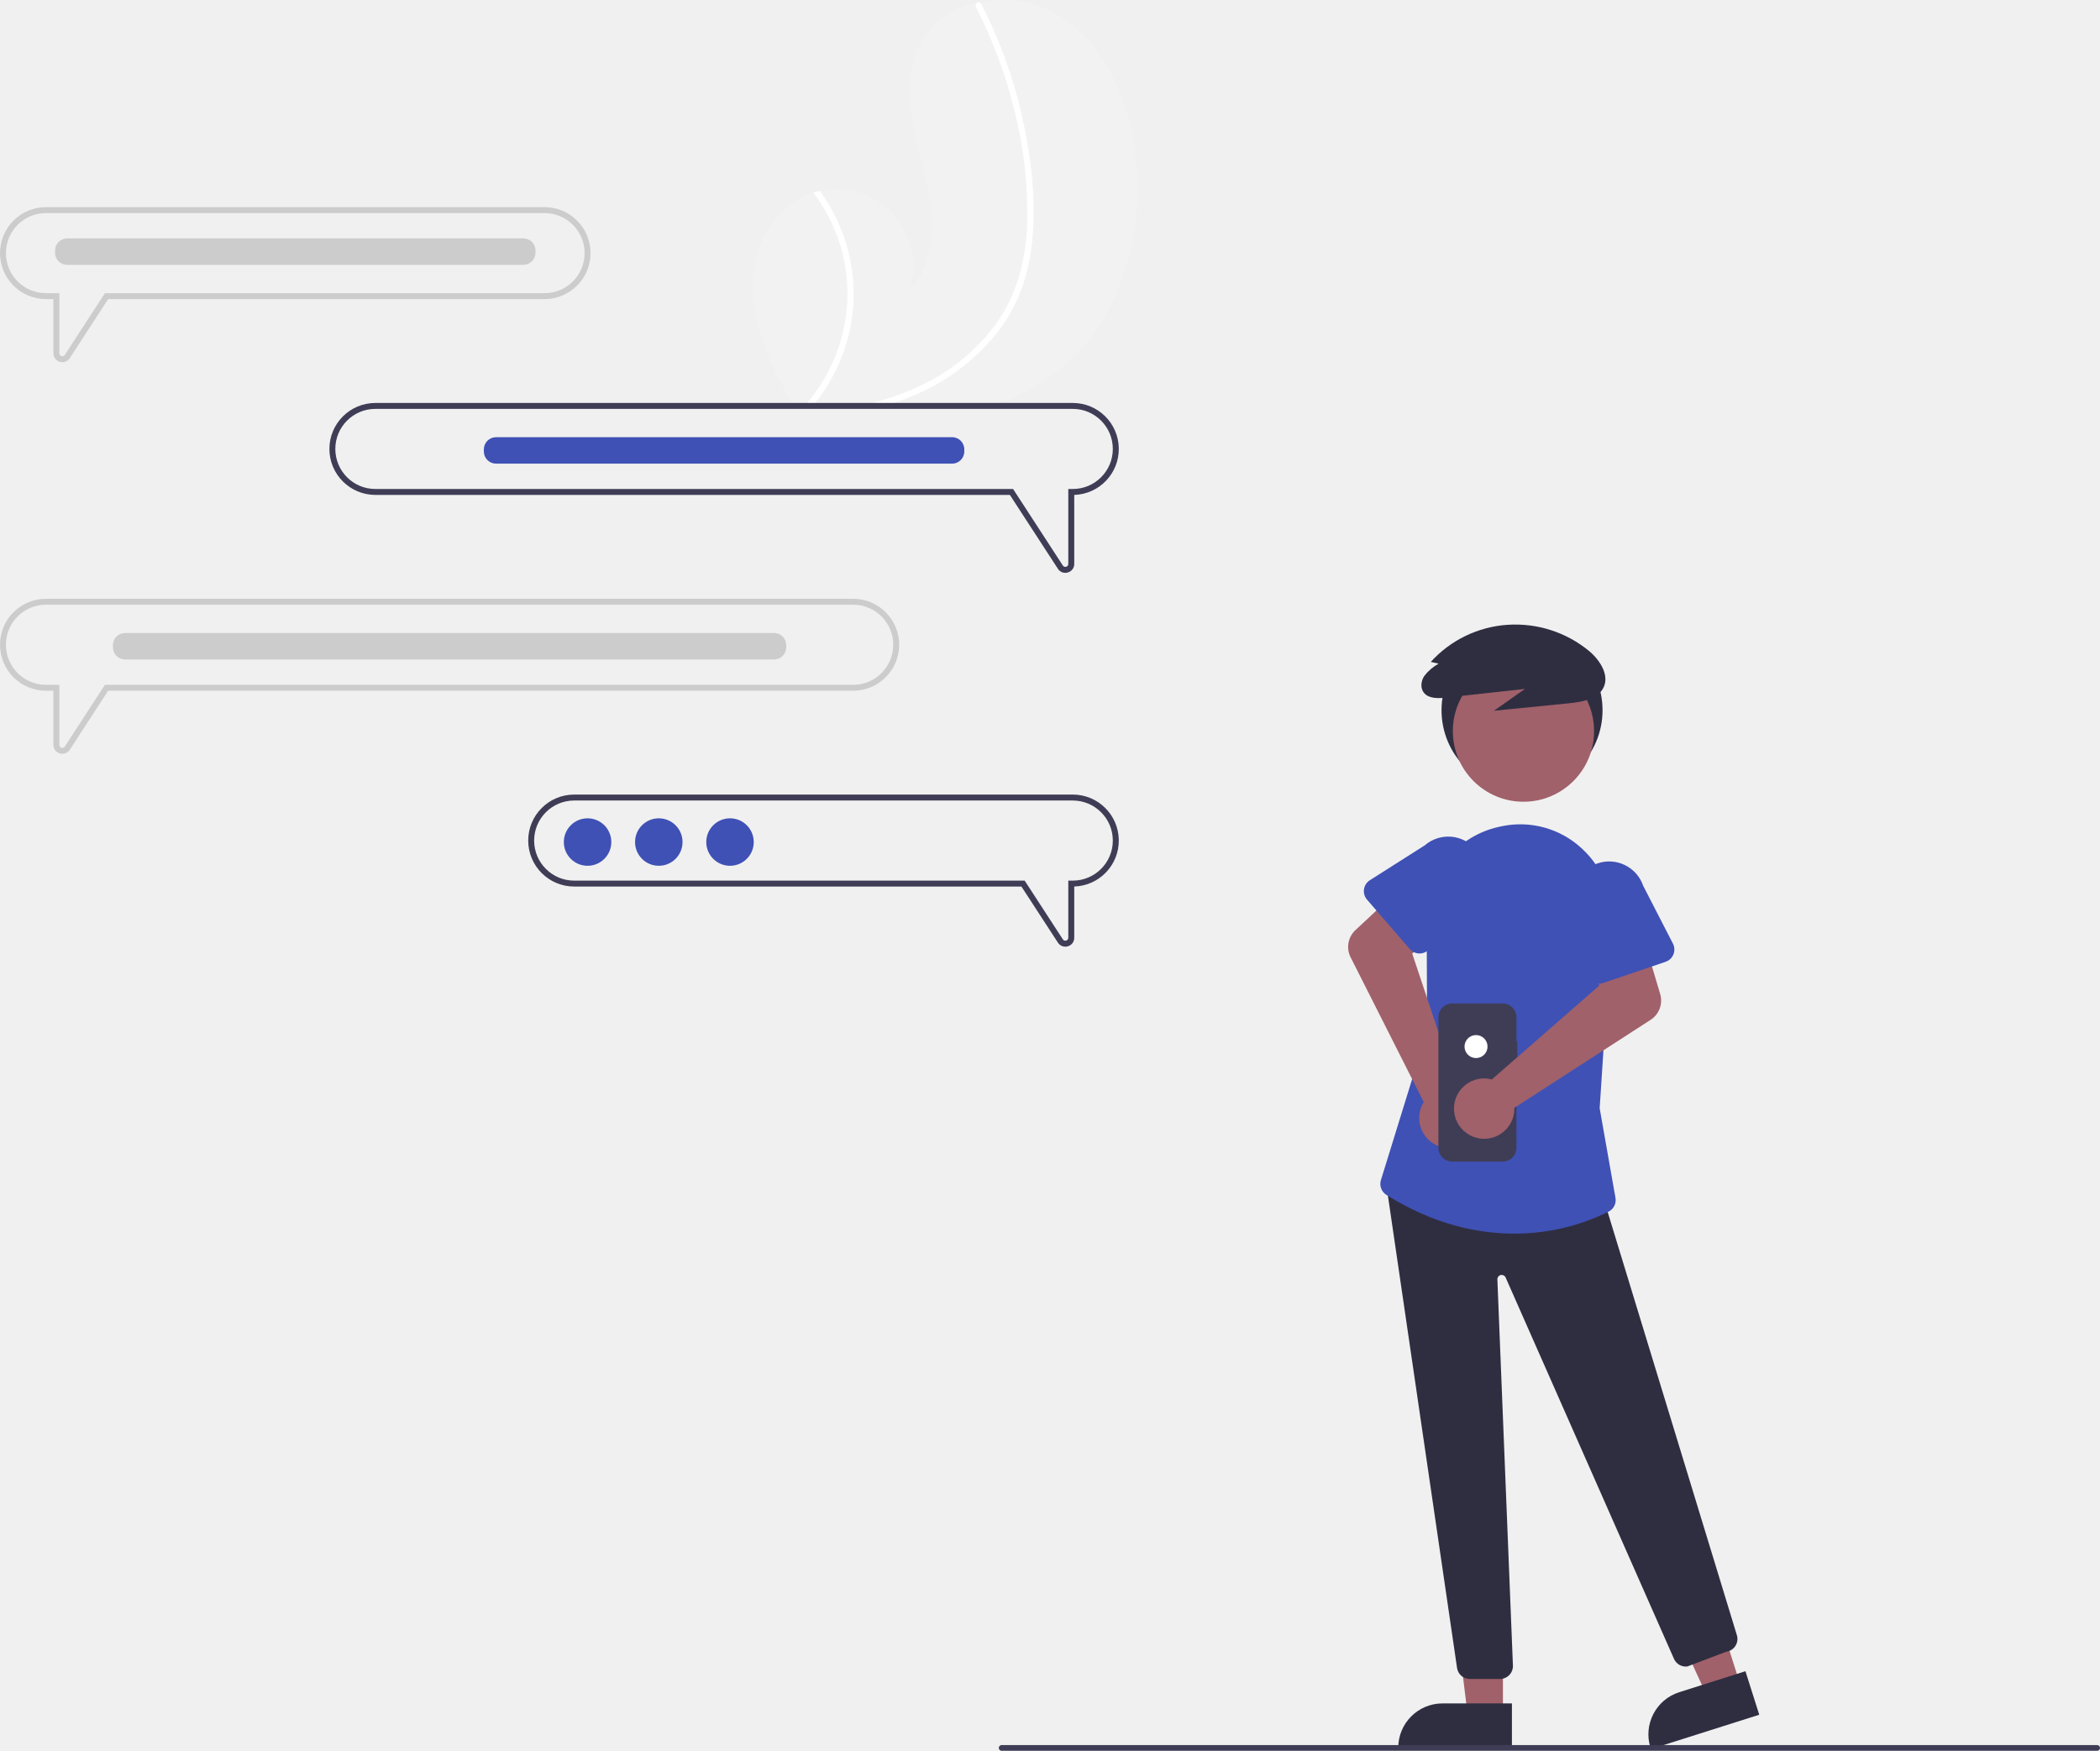
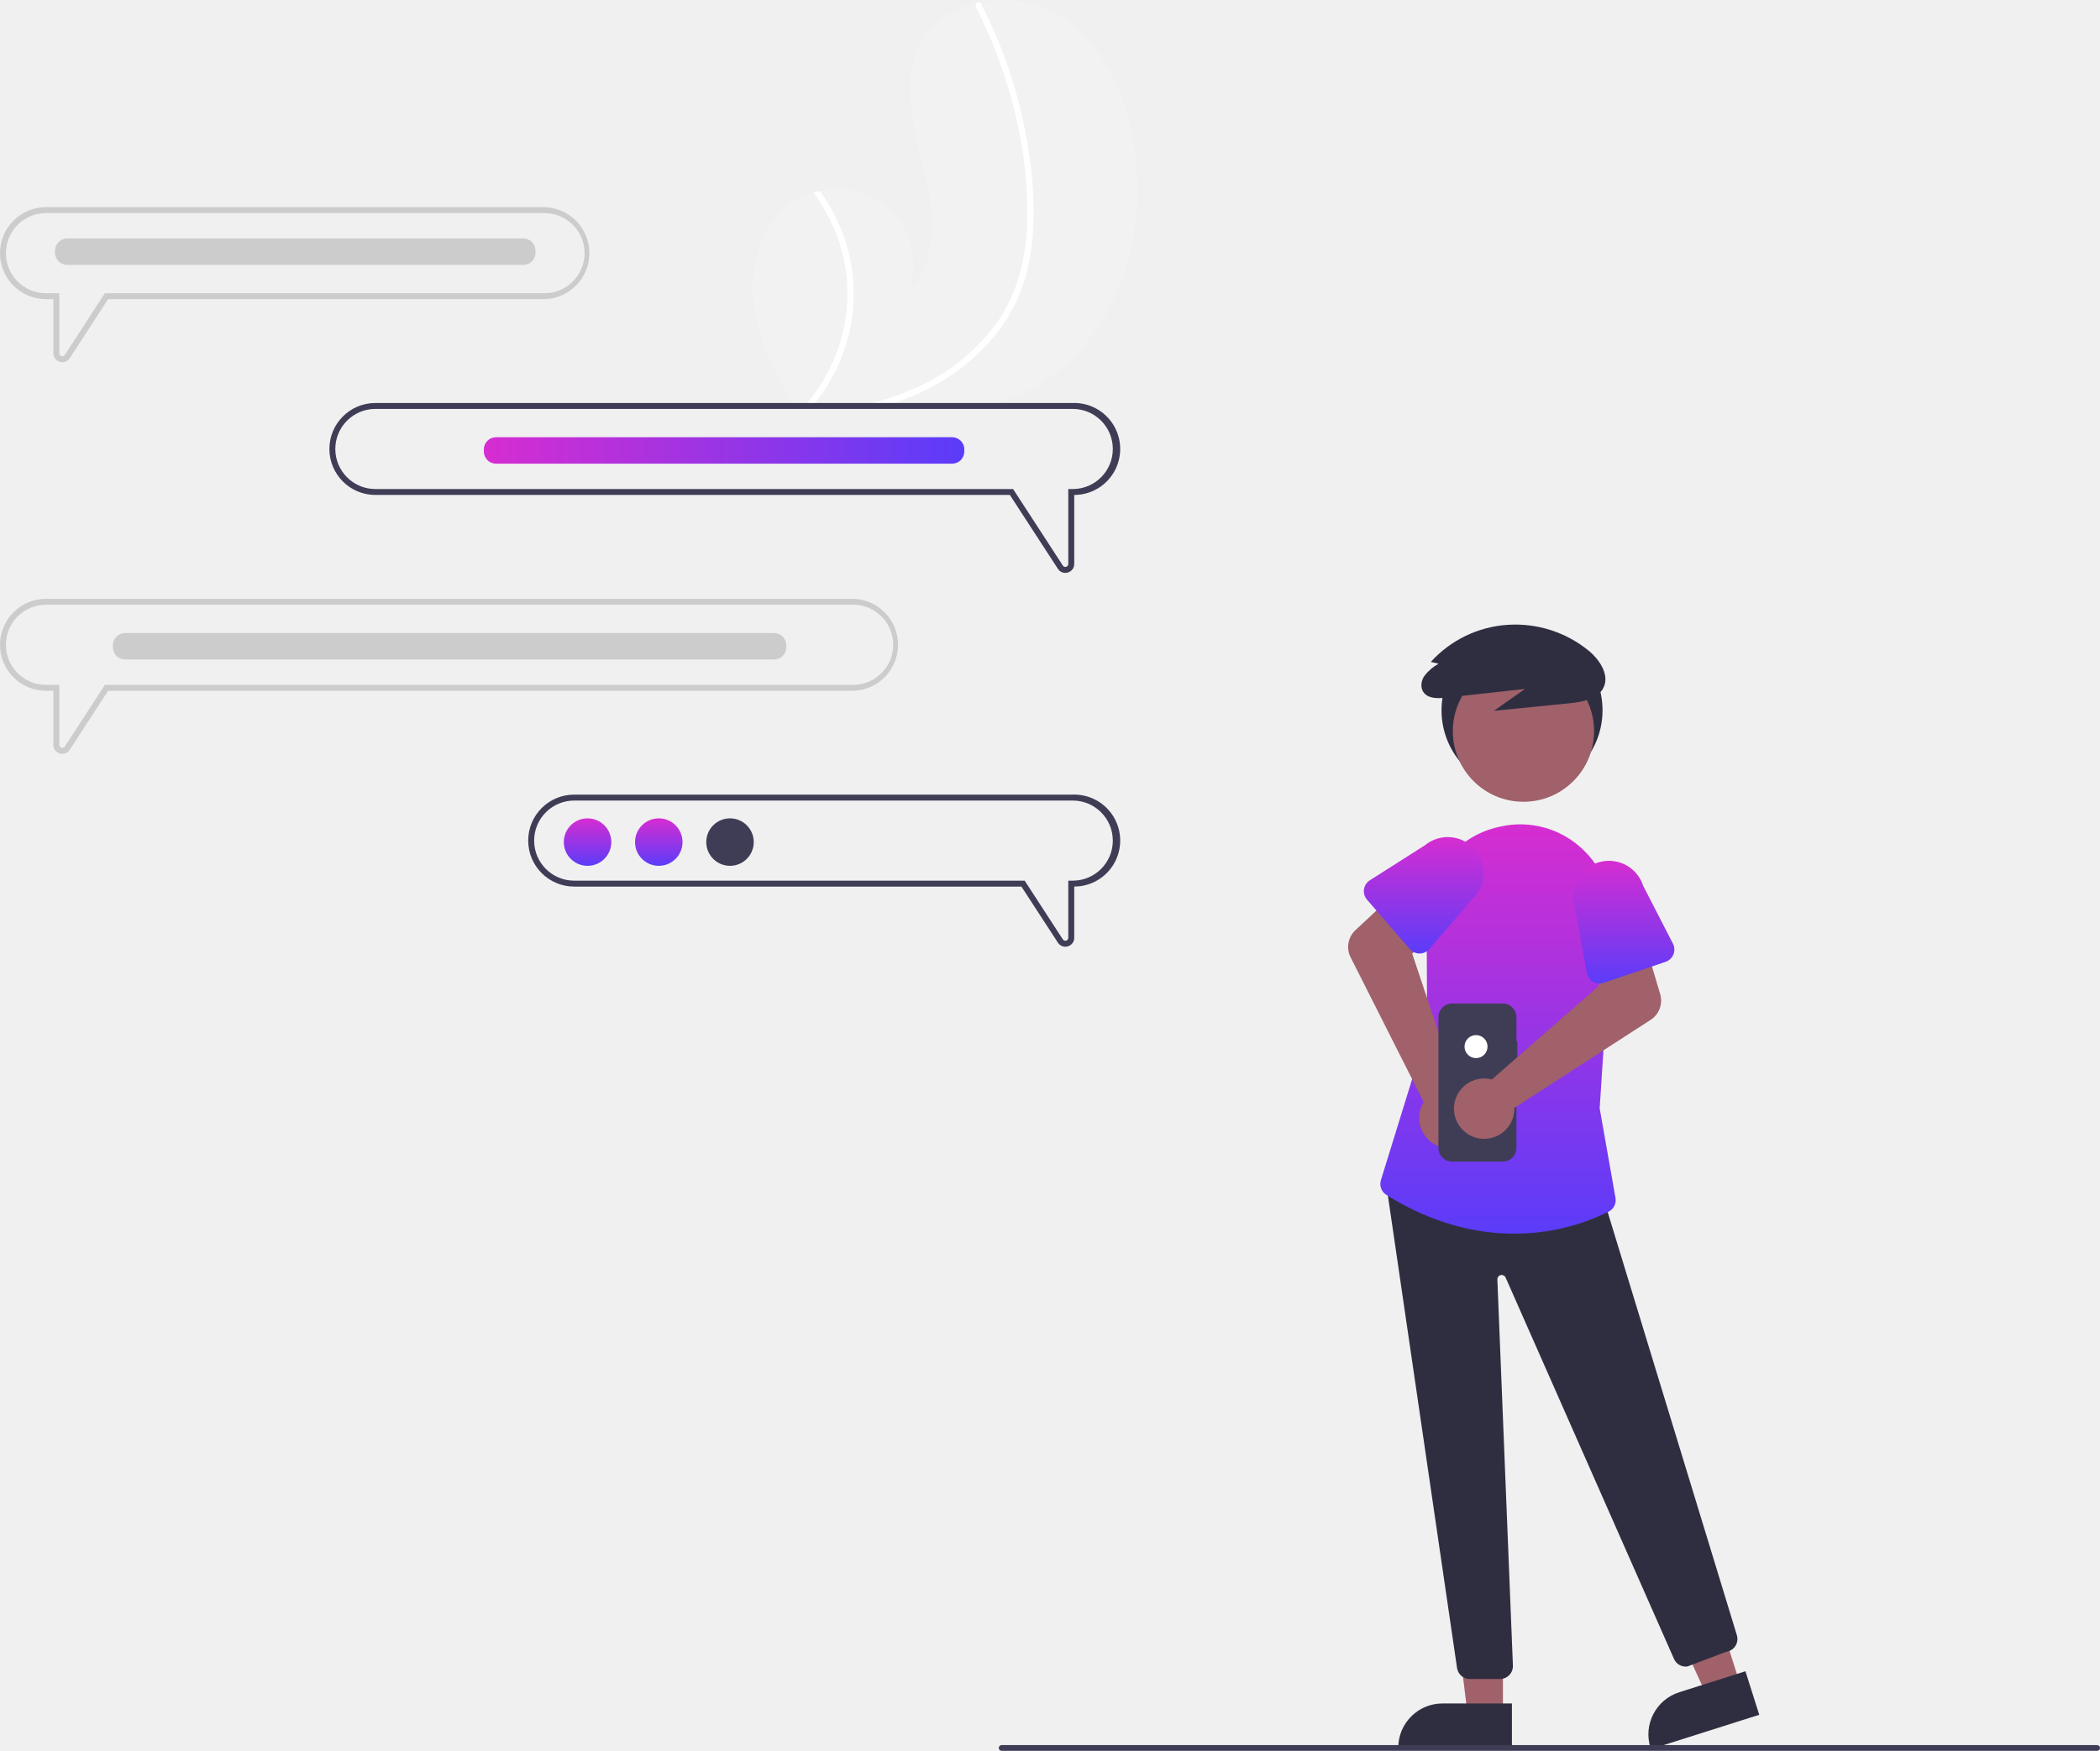
- <svg xmlns="http://www.w3.org/2000/svg" id="b24dc7aa-765f-45e8-b508-f667349465ff" data-name="Layer 1" width="730.372" height="609.06" viewBox="0 0 730.372 609.06">
-   <path d="M600.554,276.255a69.199,69.199,0,0,1-16.48,8.711c-1.519.57-3.06,1.094-4.61,1.564h-68.698c-.296-.524-.593-1.04-.888-1.564-5.939-10.564-11.376-21.545-12.895-33.491-1.785-14.049,3.22-29.959,15.591-36.863a25.195,25.195,0,0,1,5.119-2.149c.736-.22,1.488-.403,2.248-.562A26.744,26.744,0,0,1,551.039,246.668c10.488-10.753,8.528-28.19,4.914-42.763-3.622-14.581-8.012-30.795-.638-43.887,4.093-7.283,11.3-11.809,19.38-13.624.251-.053.501-.106.745-.159A39.076,39.076,0,0,1,603.485,151.147c15.454,9.743,23.398,28.213,25.973,46.31C633.611,226.573,624.423,259.062,600.554,276.255Z" transform="translate(-234.8141 -145.47)" fill="#f2f2f2" />
-   <path d="M525.538,221.174a60.192,60.192,0,0,1,5.194,37.44,61.736,61.736,0,0,1-11.878,26.352c-.41.524-.828,1.048-1.261,1.564h-2.84c.456-.516.904-1.033,1.336-1.564A58.737,58.737,0,0,0,528.735,237.782a59.33,59.33,0,0,0-11.042-25.319c.736-.22,1.488-.403,2.248-.562A61.018,61.018,0,0,1,525.538,221.174Z" transform="translate(-234.8141 -145.47)" fill="#fff" />
-   <path d="M593.78,229.588a66.417,66.417,0,0,1-4.58,18.697,57.744,57.744,0,0,1-8.946,14.611,73.808,73.808,0,0,1-28.357,20.444c-1.375.577-2.772,1.124-4.169,1.625q-2.324.843-4.678,1.564h-8.46c2.073-.463,4.123-.98,6.159-1.564a90.244,90.244,0,0,0,14.626-5.551,68.723,68.723,0,0,0,25.73-21.112c7.207-9.941,10.389-21.902,10.928-34.06A143.506,143.506,0,0,0,587.955,185.329a163.123,163.123,0,0,0-13.723-37.386,1.174,1.174,0,0,1,.463-1.549.986.986,0,0,1,.745-.159.904.904,0,0,1,.577.494c.752,1.466,1.488,2.931,2.195,4.412a165.474,165.474,0,0,1,12.933,38.791C593.749,202.872,595.146,216.405,593.78,229.588Z" transform="translate(-234.8141 -145.47)" fill="#fff" />
-   <circle cx="529.357" cy="247.076" r="28" fill="#2f2e41" />
-   <polygon points="522.715 596.582 510.456 596.581 504.623 549.293 522.718 549.294 522.715 596.582" fill="#a0616a" />
-   <path d="M760.656,753.936l-39.531-.001v-.5A15.386,15.386,0,0,1,736.512,738.048h.001l24.144.001Z" transform="translate(-234.8141 -145.47)" fill="#2f2e41" />
-   <polygon points="605.288 586.134 593.602 589.84 573.747 546.527 590.995 541.058 605.288 586.134" fill="#a0616a" />
-   <path d="M846.675,741.987l-37.681,11.949-.151-.477A15.386,15.386,0,0,1,818.858,734.141l.001-0,23.014-7.298Z" transform="translate(-234.8141 -145.47)" fill="#2f2e41" />
-   <path d="M756.506,729.546H746.019a4.495,4.495,0,0,1-4.43-3.708L716.589,555.026l74.456,2.533,47.882,156.859a4.499,4.499,0,0,1-3.748,5.659l-13.515,5.12a4.474,4.474,0,0,1-4.643-2.651l-58.555-132.665a1.5,1.5,0,0,0-2.871.665l5.409,134.318a4.501,4.501,0,0,1-4.496,4.682Z" transform="translate(-234.8141 -145.47)" fill="#2f2e41" />
-   <circle cx="529.853" cy="254.344" r="24.561" fill="#a0616a" />
-   <path d="M761.378,574.61c-12.705.001-27.978-3.209-44.366-13.456a4.516,4.516,0,0,1-1.922-5.156L731.17,503.972,730.97,461.638a32.222,32.222,0,0,1,24.948-28.479c.291-.067.585-.132.882-.196a31.426,31.426,0,0,1,28.272,7.77,32.44,32.44,0,0,1,10.153,28.101l-4.052,62.187,5.497,31.149a4.467,4.467,0,0,1-2.352,4.773A73.363,73.363,0,0,1,761.378,574.61Z" transform="translate(-234.8141 -145.47)" fill="#3f51b5" />
-   <path d="M743.288,524.842a10.526,10.526,0,0,0-1.56-.561l-15.738-47.03,7.969-9.036-12.066-13.808-15.661,14.626a8,8,0,0,0-1.681,9.453l25.432,50.365a10.497,10.497,0,1,0,13.305-4.008Z" transform="translate(-234.8141 -145.47)" fill="#a0616a" />
-   <path d="M725.126,475.61l-14.871-17.187a4.5,4.5,0,0,1,.989-6.742l19.123-12.155a12.497,12.497,0,0,1,16.299,18.949l-14.725,17.125a4.5,4.5,0,0,1-6.814.01Z" transform="translate(-234.8141 -145.47)" fill="#3f51b5" />
-   <path d="M735.152,376.339a16.203,16.203,0,0,0-5.004,4.321c-1.189,1.825-1.431,4.364.054,5.99,1.755,1.922,4.929,1.789,7.621,1.492l27.36-3.015-10.771,7.6,25.895-2.583c4.525-.451,9.739-1.308,11.945-5.011,2.587-4.345-.706-9.739-4.641-13.096A40.344,40.344,0,0,0,759.166,362.822a39.525,39.525,0,0,0-26.731,12.911Z" transform="translate(-234.8141 -145.47)" fill="#2f2e41" />
-   <path id="a7917ce3-4960-44d0-ba8e-200483b3d545" data-name="Path 22" d="M762.525,507.621h-.302v-8.281a4.793,4.793,0,0,0-4.793-4.793H739.884a4.793,4.793,0,0,0-4.793,4.793V544.772a4.793,4.793,0,0,0,4.793,4.793h17.546a4.793,4.793,0,0,0,4.793-4.793V513.515h.302Z" transform="translate(-234.8141 -145.47)" fill="#3f3d56" />
-   <circle cx="513.357" cy="364.076" r="4" fill="#fff" />
-   <path d="M752.041,520.683a10.526,10.526,0,0,1,1.629.304l37.342-32.636-2.312-11.824,17.389-5.821,6.126,20.535a8,8,0,0,1-3.325,9.007L761.499,530.864a10.497,10.497,0,1,1-9.457-10.181Z" transform="translate(-234.8141 -145.47)" fill="#a0616a" />
-   <path d="M788.859,486.992a4.495,4.495,0,0,1-2.147-3.071l-4.056-22.218a12.497,12.497,0,0,1,23.639-8.119l10.362,20.151a4.5,4.5,0,0,1-2.553,6.318l-21.517,7.319A4.495,4.495,0,0,1,788.859,486.992Z" transform="translate(-234.8141 -145.47)" fill="#3f51b5" />
-   <path d="M607.914,421.88H434.524a16,16,0,0,0,0,32h155.54L602.744,473.37a3.032,3.032,0,0,0,2.56,1.42,3.177,3.177,0,0,0,.91-.13,3.043,3.043,0,0,0,2.22-2.97V453.87a15.999,15.999,0,0,0-.52-31.99Zm0,29.94h-1.55v19.87a1.026,1.026,0,0,1-1.89.56L591.194,451.82H434.524a13.935,13.935,0,0,1,0-27.87H607.914a13.935,13.935,0,1,1,0,27.87Z" transform="translate(-234.8141 -145.47)" fill="#3f3d56" />
-   <path d="M531.544,353.77h-280.73a15.995,15.995,0,1,0,0,31.99h2.58V404.6a3.037,3.037,0,0,0,2.21,2.97,3.296,3.296,0,0,0,.92.13,3.022,3.022,0,0,0,2.56-1.41L272.424,385.76H531.544a15.995,15.995,0,0,0,0-31.99Zm0,29.93H271.304l-13.95,21.46a1.033,1.033,0,0,1-1.9-.56V383.7h-4.64a13.935,13.935,0,1,1,0-27.87h280.73a13.935,13.935,0,0,1,0,27.87Z" transform="translate(-234.8141 -145.47)" fill="#ccc" />
-   <path d="M424.204,217.53H250.814a15.995,15.995,0,1,0,0,31.99h2.58v18.84a3.037,3.037,0,0,0,2.21,2.97,3.316,3.316,0,0,0,.92.14,3.032,3.032,0,0,0,2.56-1.42L272.424,249.52H424.204a15.995,15.995,0,1,0,0-31.99Zm0,29.93H271.304l-13.95,21.47a1.036,1.036,0,0,1-1.9-.57v-20.9h-4.64a13.935,13.935,0,1,1,0-27.87H424.204a13.935,13.935,0,0,1,0,27.87Z" transform="translate(-234.8141 -145.47)" fill="#ccc" />
-   <path d="M607.914,285.65h-242.54a15.995,15.995,0,1,0,0,31.99H586.044l16.7,25.69a3.032,3.032,0,0,0,2.56,1.42,3.192,3.192,0,0,0,.91-.14,3.035,3.035,0,0,0,2.22-2.97v-24a15.999,15.999,0,0,0-.52-31.99Zm0,29.93h-1.55v26.06a.99.99,0,0,1-.73.99,1.007,1.007,0,0,1-1.16-.42l-17.31-26.63h-221.79a13.935,13.935,0,0,1,0-27.87h242.54a13.935,13.935,0,1,1,0,27.87Z" transform="translate(-234.8141 -145.47)" fill="#3f3d56" />
-   <circle cx="204.355" cy="292.928" r="8.257" fill="#3f51b5" />
-   <circle cx="229.125" cy="292.928" r="8.257" fill="#3f51b5" />
-   <circle cx="253.896" cy="292.928" r="8.257" fill="#3f51b5" />
-   <path d="M504.044,365.68h-225.73a4.232,4.232,0,0,0-4.23,4.23v.74a4.232,4.232,0,0,0,4.23,4.23h225.73a4.238,4.238,0,0,0,4.23-4.23v-.74A4.238,4.238,0,0,0,504.044,365.68Z" transform="translate(-234.8141 -145.47)" fill="#ccc" />
-   <path d="M416.834,228.41H258.184a4.238,4.238,0,0,0-4.23,4.23v.74a4.238,4.238,0,0,0,4.23,4.23h158.65a4.238,4.238,0,0,0,4.23-4.23v-.74A4.238,4.238,0,0,0,416.834,228.41Z" transform="translate(-234.8141 -145.47)" fill="#ccc" />
-   <path d="M565.974,297.56H407.324a4.238,4.238,0,0,0-4.23,4.23v.74a4.238,4.238,0,0,0,4.23,4.23h158.65a4.229,4.229,0,0,0,4.22-4.23v-.74A4.229,4.229,0,0,0,565.974,297.56Z" transform="translate(-234.8141 -145.47)" fill="#3f51b5" />
-   <path d="M964.186,754.53h-381a1,1,0,0,1,0-2h381a1,1,0,0,1,0,2Z" transform="translate(-234.8141 -145.47)" fill="#3f3d56" />
+ <svg xmlns="http://www.w3.org/2000/svg" xmlns:xlink="http://www.w3.org/1999/xlink" width="730.367" height="609.071" viewBox="0 0 730.367 609.071">
+   <defs>
+     <linearGradient id="a" x1="0.5" x2="0.5" y2="1" gradientUnits="objectBoundingBox">
+       <stop offset="0" stop-color="#d62dd1" />
+       <stop offset="1" stop-color="#5b3cf9" />
+     </linearGradient>
+     <linearGradient id="f" x1="0" y1="0.5" x2="1" y2="0.5" xlink:href="#a" />
+   </defs>
+   <g transform="translate(-0.005 0.011)">
+     <path d="M600.554,276.255a69.2,69.2,0,0,1-16.48,8.711c-1.519.57-3.06,1.094-4.61,1.564h-68.7c-.3-.524-.593-1.04-.888-1.564-5.939-10.564-11.376-21.545-12.895-33.491-1.785-14.049,3.22-29.959,15.591-36.863a25.191,25.191,0,0,1,5.119-2.149c.736-.22,1.488-.4,2.248-.562a26.744,26.744,0,0,1,31.1,34.767c10.488-10.754,8.528-28.19,4.914-42.763s-8.012-30.795-.638-43.887c4.093-7.283,11.3-11.809,19.38-13.624.251-.053.5-.106.745-.159a39.076,39.076,0,0,1,28.045,4.913c15.454,9.743,23.4,28.213,25.972,46.31C633.611,226.573,624.423,259.062,600.554,276.255Z" transform="translate(-234.814 -145.47)" fill="#f2f2f2" />
+     <path d="M525.538,221.174a60.192,60.192,0,0,1,5.194,37.44,61.736,61.736,0,0,1-11.878,26.352c-.41.524-.828,1.048-1.261,1.564h-2.84c.456-.516.9-1.033,1.336-1.564a58.737,58.737,0,0,0,12.645-47.184,59.331,59.331,0,0,0-11.042-25.319c.737-.22,1.489-.4,2.248-.562a61.024,61.024,0,0,1,5.6,9.273Z" transform="translate(-234.814 -145.47)" fill="#fff" />
+     <path d="M593.78,229.588a66.415,66.415,0,0,1-4.58,18.7,57.746,57.746,0,0,1-8.946,14.611A73.807,73.807,0,0,1,551.9,283.34c-1.375.577-2.772,1.124-4.169,1.625q-2.324.843-4.678,1.564h-8.46c2.073-.463,4.123-.98,6.159-1.564a90.246,90.246,0,0,0,14.626-5.551,68.723,68.723,0,0,0,25.73-21.112c7.207-9.941,10.389-21.9,10.928-34.06a143.508,143.508,0,0,0-4.078-38.913,163.121,163.121,0,0,0-13.723-37.386,1.174,1.174,0,0,1,.463-1.549.986.986,0,0,1,.745-.16.9.9,0,0,1,.577.494c.752,1.466,1.488,2.931,2.195,4.412a165.476,165.476,0,0,1,12.933,38.791C593.749,202.872,595.146,216.4,593.78,229.588Z" transform="translate(-234.814 -145.47)" fill="#fff" />
+     <circle cx="28" cy="28" r="28" transform="translate(501.357 219.076)" fill="#2f2e41" />
+     <path d="M522.715,596.582H510.456l-5.833-47.288h18.1Z" fill="#a0616a" />
+     <path d="M760.656,753.936H721.125v-.5a15.386,15.386,0,0,1,15.387-15.387h24.144Z" transform="translate(-234.814 -145.47)" fill="#2f2e41" />
+     <path d="M605.288,586.134,593.6,589.84l-19.855-43.313,17.248-5.469Z" fill="#a0616a" />
+     <path d="M846.675,741.987l-37.682,11.949-.151-.477a15.386,15.386,0,0,1,10.016-19.318h0l23.015-7.3Z" transform="translate(-234.814 -145.47)" fill="#2f2e41" />
+     <path d="M756.506,729.546H746.019a4.5,4.5,0,0,1-4.43-3.708l-25-170.812,74.456,2.533,47.882,156.859a4.5,4.5,0,0,1-3.748,5.659l-13.515,5.12a4.474,4.474,0,0,1-4.643-2.651L758.465,589.881a1.5,1.5,0,0,0-2.871.665L761,724.864a4.5,4.5,0,0,1-4.5,4.682Z" transform="translate(-234.814 -145.47)" fill="#2f2e41" />
+     <circle cx="24.561" cy="24.561" r="24.561" transform="translate(505.292 229.783)" fill="#a0616a" />
+     <path d="M761.378,574.61c-12.7,0-27.977-3.209-44.366-13.456A4.516,4.516,0,0,1,715.09,556l16.08-52.026-.2-42.334a32.223,32.223,0,0,1,24.948-28.479c.292-.067.585-.132.882-.2a31.426,31.426,0,0,1,28.273,7.77,32.44,32.44,0,0,1,10.153,28.1l-4.052,62.186,5.5,31.149a4.467,4.467,0,0,1-2.352,4.773,73.363,73.363,0,0,1-32.94,7.668Z" transform="translate(-234.814 -145.47)" fill="url(#a)" />
+     <path d="M743.288,524.842a10.529,10.529,0,0,0-1.56-.561l-15.737-47.03,7.969-9.036-12.066-13.809-15.661,14.626a8,8,0,0,0-1.681,9.453l25.432,50.365a10.5,10.5,0,1,0,13.305-4.008Z" transform="translate(-234.814 -145.47)" fill="#a0616a" />
+     <path d="M725.126,475.61l-14.871-17.187a4.5,4.5,0,0,1,.989-6.742l19.123-12.155a12.5,12.5,0,0,1,16.3,18.949L731.94,475.6a4.5,4.5,0,0,1-6.814.01Z" transform="translate(-234.814 -145.47)" fill="url(#a)" />
+     <path d="M735.152,376.339a16.2,16.2,0,0,0-5,4.321c-1.189,1.825-1.431,4.364.054,5.99,1.755,1.922,4.929,1.789,7.621,1.492l27.36-3.015-10.771,7.6,25.895-2.583c4.525-.451,9.74-1.308,11.945-5.011,2.587-4.345-.706-9.739-4.641-13.1a40.344,40.344,0,0,0-28.444-9.214,39.526,39.526,0,0,0-26.731,12.911Z" transform="translate(-234.814 -145.47)" fill="#2f2e41" />
+     <path d="M762.525,507.621h-.3V499.34a4.793,4.793,0,0,0-4.793-4.793H739.884a4.793,4.793,0,0,0-4.793,4.793v45.432a4.793,4.793,0,0,0,4.793,4.793H757.43a4.793,4.793,0,0,0,4.793-4.793V513.516h.3Z" transform="translate(-234.814 -145.47)" fill="#3f3d56" />
+     <circle cx="4" cy="4" r="4" transform="translate(509.357 360.076)" fill="#fff" />
+     <path d="M752.041,520.683a10.536,10.536,0,0,1,1.629.3l37.341-32.636L788.7,476.527l17.389-5.821,6.126,20.535a8,8,0,0,1-3.325,9.007L761.5,530.864a10.5,10.5,0,1,1-9.457-10.181Z" transform="translate(-234.814 -145.47)" fill="#a0616a" />
+     <path d="M788.859,486.992a4.5,4.5,0,0,1-2.147-3.071L782.656,461.7a12.5,12.5,0,1,1,23.64-8.119l10.362,20.151a4.5,4.5,0,0,1-2.553,6.318l-21.517,7.319a4.5,4.5,0,0,1-3.728-.38Z" transform="translate(-234.814 -145.47)" fill="url(#a)" />
+     <path d="M607.914,421.88H434.524a16,16,0,0,0,0,32h155.54l12.68,19.49a3.032,3.032,0,0,0,2.56,1.42,3.178,3.178,0,0,0,.91-.13,3.043,3.043,0,0,0,2.22-2.97V453.87a16,16,0,1,0-.52-31.992Zm0,29.94h-1.55v19.87a1.026,1.026,0,0,1-1.89.56L591.2,451.82H434.524a13.935,13.935,0,1,1,0-27.87h173.39a13.935,13.935,0,0,1,0,27.87Z" transform="translate(-234.814 -145.47)" fill="#3f3d56" />
+     <path d="M531.544,353.77H250.814a15.995,15.995,0,1,0,0,31.99h2.58V404.6a3.037,3.037,0,0,0,2.21,2.97,3.3,3.3,0,0,0,.92.13,3.022,3.022,0,0,0,2.56-1.41l13.34-20.53h259.12a16,16,0,0,0,0-31.99Zm0,29.93H271.3l-13.95,21.46a1.033,1.033,0,0,1-1.9-.56V383.7h-4.64a13.935,13.935,0,1,1,0-27.87h280.73a13.935,13.935,0,1,1,0,27.87Z" transform="translate(-234.814 -145.47)" fill="#ccc" />
+     <path d="M424.2,217.53H250.814a15.995,15.995,0,0,0,0,31.99h2.58v18.84a3.037,3.037,0,0,0,2.21,2.97,3.316,3.316,0,0,0,.92.14,3.032,3.032,0,0,0,2.56-1.42l13.34-20.53H424.2a16,16,0,0,0,0-31.99Zm0,29.93H271.3l-13.95,21.47a1.036,1.036,0,0,1-1.9-.57v-20.9h-4.64a13.935,13.935,0,1,1,0-27.87H424.2a13.935,13.935,0,0,1,0,27.87Z" transform="translate(-234.814 -145.47)" fill="#ccc" />
+     <path d="M607.914,285.65H365.374a15.995,15.995,0,1,0,0,31.99h220.67l16.7,25.69a3.032,3.032,0,0,0,2.56,1.42,3.192,3.192,0,0,0,.91-.14,3.035,3.035,0,0,0,2.22-2.97v-24a16,16,0,1,0-.52-31.992Zm0,29.93h-1.55v26.06a.99.99,0,0,1-.73.99,1.007,1.007,0,0,1-1.16-.42l-17.31-26.63H365.374a13.935,13.935,0,0,1,0-27.87h242.54a13.935,13.935,0,0,1,0,27.87Z" transform="translate(-234.814 -145.47)" fill="#3f3d56" />
+     <circle cx="8.257" cy="8.257" r="8.257" transform="translate(196.098 284.671)" fill="url(#a)" />
+     <circle cx="8.257" cy="8.257" r="8.257" transform="translate(220.868 284.671)" fill="url(#a)" />
+     <circle cx="8.257" cy="8.257" r="8.257" transform="translate(245.639 284.671)" fill="#3f3d56" />
+     <path d="M504.044,365.68H278.314a4.232,4.232,0,0,0-4.23,4.23v.74a4.232,4.232,0,0,0,4.23,4.23h225.73a4.238,4.238,0,0,0,4.23-4.23v-.74a4.238,4.238,0,0,0-4.23-4.23Z" transform="translate(-234.814 -145.47)" fill="#ccc" />
+     <path d="M416.834,228.41H258.184a4.238,4.238,0,0,0-4.23,4.23v.74a4.238,4.238,0,0,0,4.23,4.23h158.65a4.238,4.238,0,0,0,4.23-4.23v-.74a4.238,4.238,0,0,0-4.23-4.23Z" transform="translate(-234.814 -145.47)" fill="#ccc" />
+     <path d="M565.974,297.56H407.324a4.238,4.238,0,0,0-4.23,4.23v.74a4.238,4.238,0,0,0,4.23,4.23h158.65a4.23,4.23,0,0,0,4.22-4.23v-.74a4.23,4.23,0,0,0-4.221-4.23Z" transform="translate(-234.814 -145.47)" fill="url(#f)" />
+     <path d="M964.186,754.53h-381a1,1,0,0,1,0-2h381a1,1,0,0,1,0,2Z" transform="translate(-234.814 -145.47)" fill="#3f3d56" />
+   </g>
</svg>
